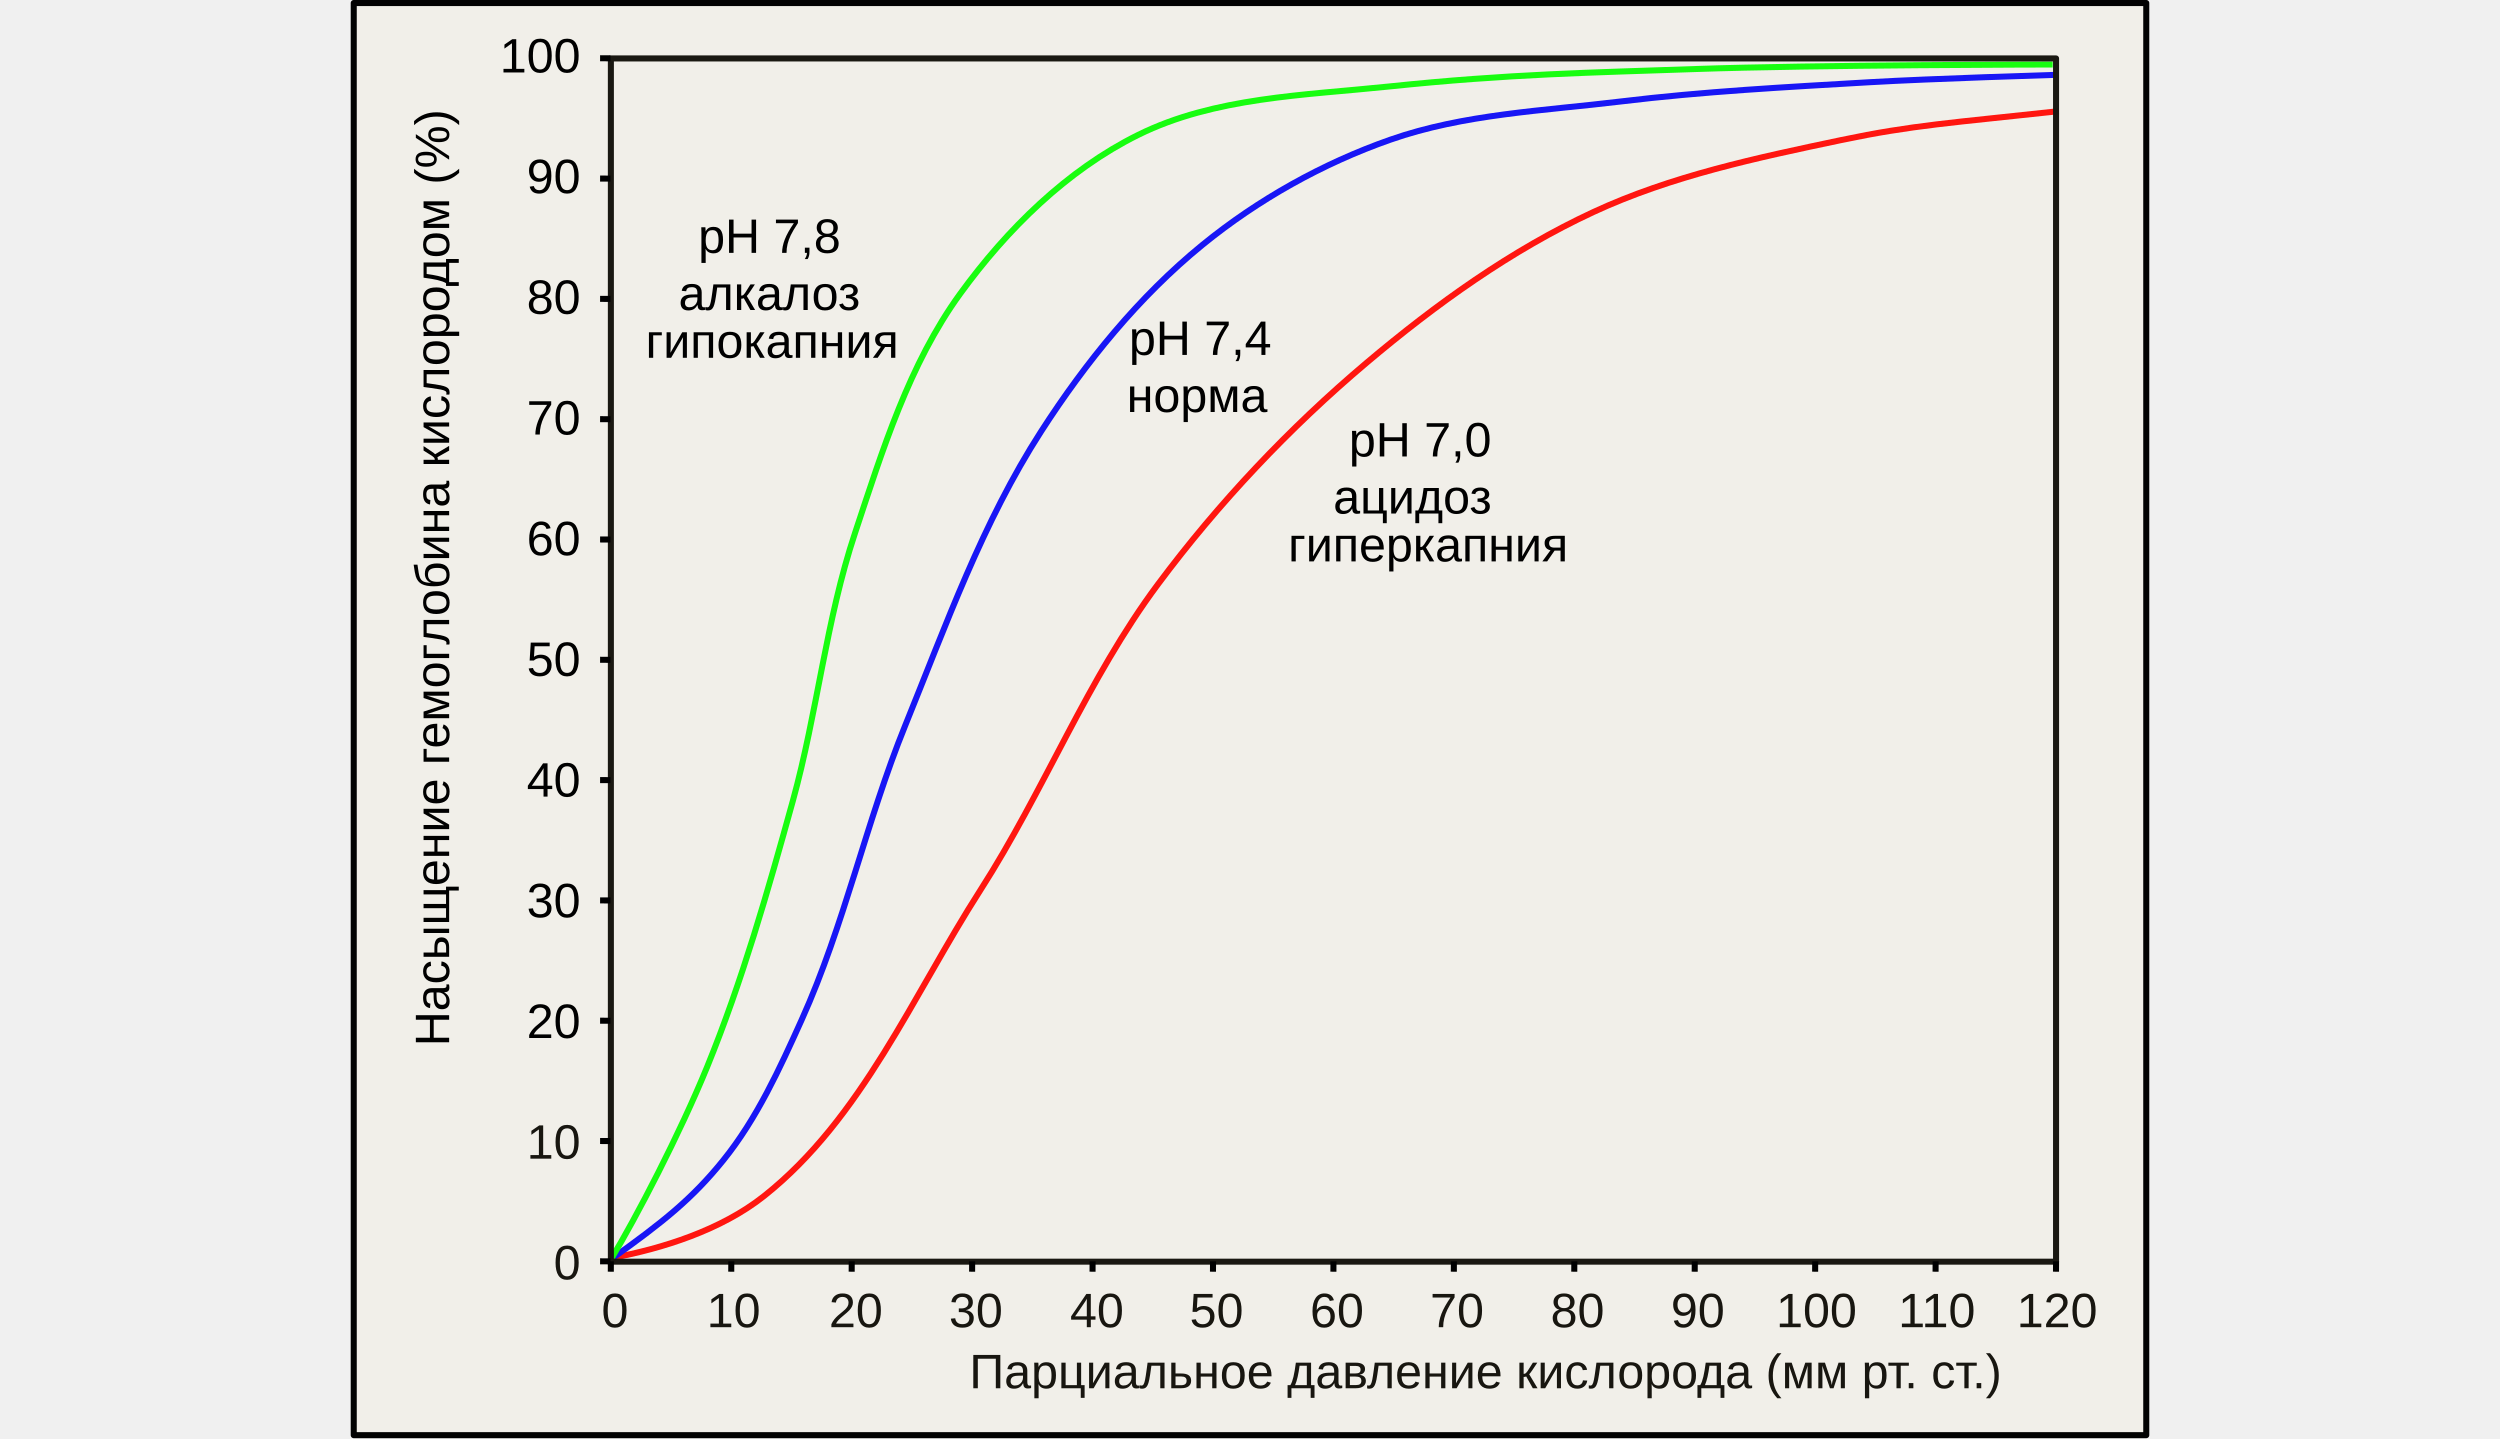
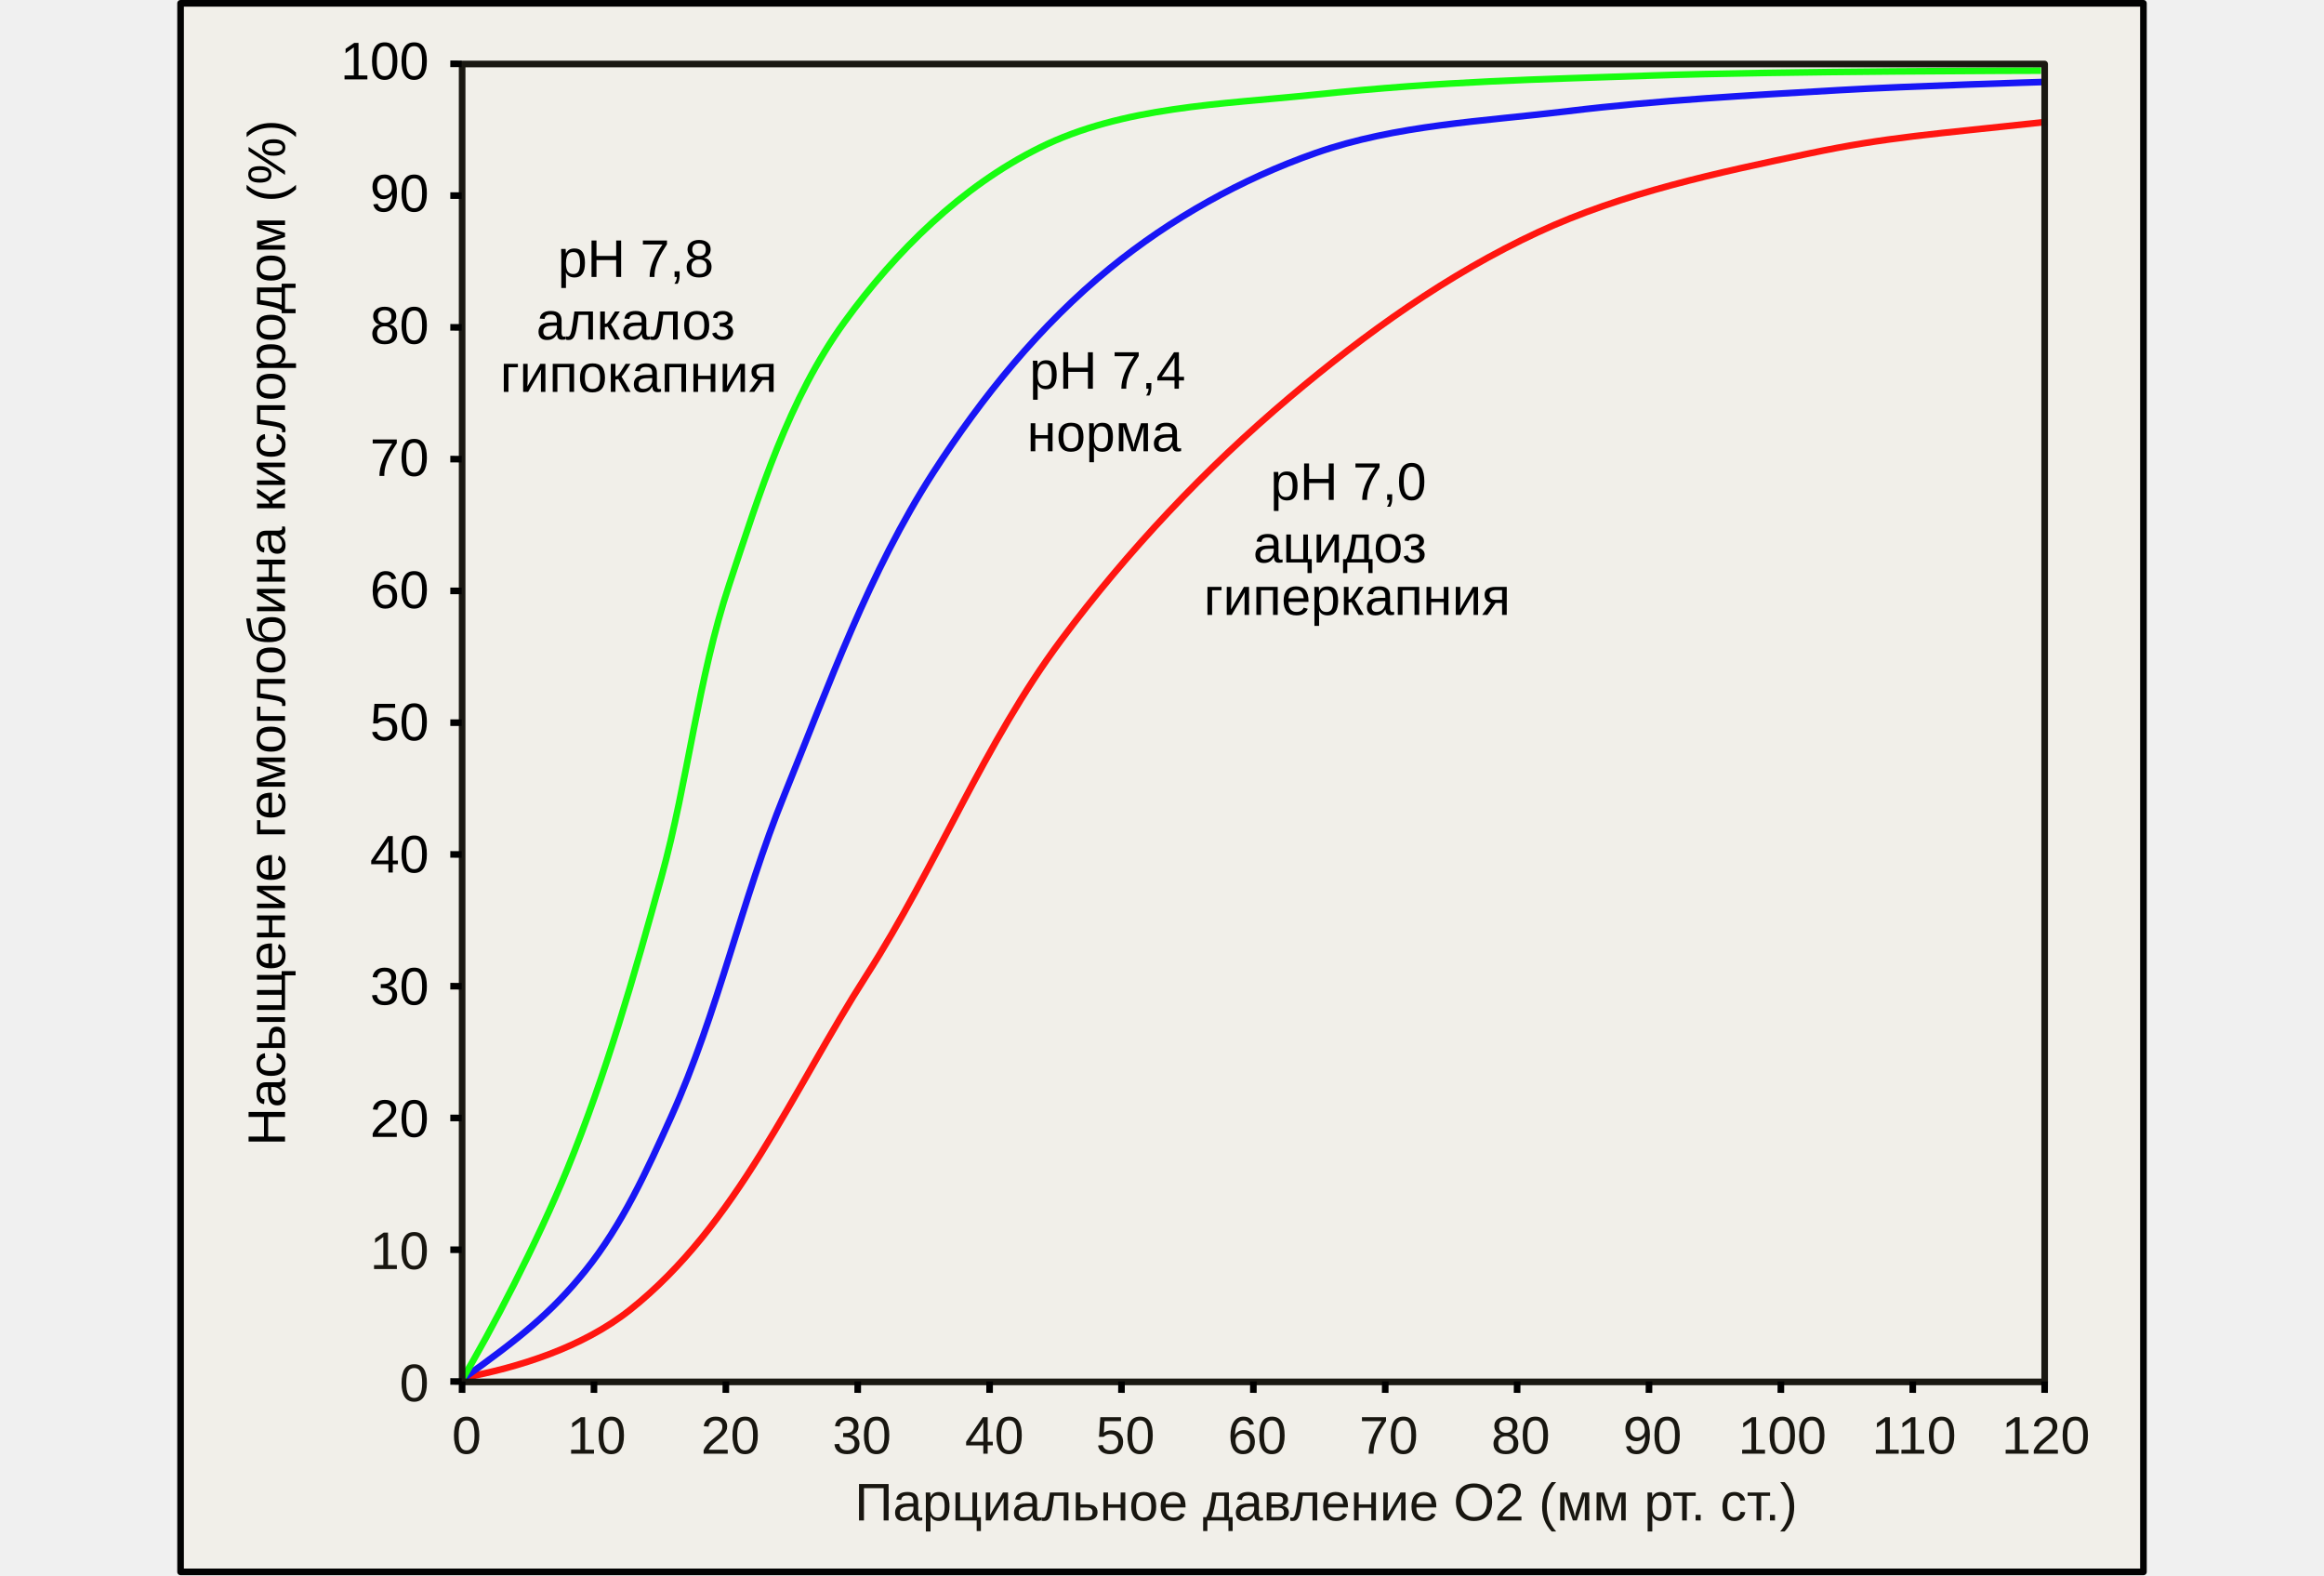
- <svg xmlns="http://www.w3.org/2000/svg" viewBox="-289.896 0 2066.44 1188.77" id="svg2" version="1.1">
+ <svg xmlns="http://www.w3.org/2000/svg" viewBox="-133.798 0 1754.24 1188.77" id="svg2" version="1.1">
  <defs id="defs4" />
  <g id="layer1" style="display:inline" transform="translate(50.59537,363.5213)" />
  <g id="layer3">
    <path style="fill:none;fill-rule:evenodd;stroke:#ff0000;stroke-width:5;stroke-linecap:butt;stroke-linejoin:miter;stroke-miterlimit:4;stroke-dasharray:none;stroke-opacity:1" d="m 215.653,1039.826 c 41.89,-7.757 90.463,-23.029 125.975,-51.198 80.89,-64.166 123.076,-166.008 178.864,-252.889 52.668,-82.021 88.557,-174.752 146.832,-252.889 50.123,-67.206 108.394,-129.004 172.469,-183.073 57.285,-48.339 119.291,-92.903 187.276,-124.468 64.477,-29.937 135.23,-44.864 204.793,-59.507 59.22,-12.465 92.083,-14.284 179.97,-23.921" id="path4272" />
    <path style="fill:none;fill-rule:evenodd;stroke:#0000fd;stroke-width:5;stroke-linecap:butt;stroke-linejoin:miter;stroke-miterlimit:4;stroke-dasharray:none;stroke-opacity:1" d="m 1409.243,61.862 c 0,0 -102.715,3.11 -154.002,6.111 -68.533,4.01 -137.187,7.615 -205.336,15.889 -63.956,7.765 -129.877,10.304 -190.669,31.634 -55.957,19.633 -109.264,49.449 -155.224,86.923 -52.606,42.894 -96.418,96.971 -133.224,154.002 -48.434,75.048 -78.848,160.466 -112.446,243.226 -32.329,79.633 -50.233,164.876 -85.557,243.226 -18.216,40.404 -36.96,81.611 -64.779,116.113 -25.909,32.133 -50.112,51.334 -92.89,81.89" id="path4346" />
    <path style="fill:none;fill-rule:evenodd;stroke:#00ff00;stroke-width:5;stroke-linecap:butt;stroke-linejoin:miter;stroke-miterlimit:4;stroke-dasharray:none;stroke-opacity:1" d="m 215.114,1040.876 c 20.778,-34.223 57.06,-104.07 79.446,-158.891 29.127,-71.33 50.349,-145.744 70.89,-220.003 C 385.632,589.02 392.895,512.589 416.784,440.756 439.534,372.346 461.438,301.084 503.807,242.753 542.432,189.576 592.028,140.64 650.932,111.485 713.938,80.3 788.093,78.821 858.012,71.507 957.76,61.072 1026.596,60.017 1111.016,57.073 c 98.542,-3.437 295.782,-3.767 295.782,-3.767" id="path4342" />
  </g>
  <g id="layer2" transform="translate(50.59537,363.5213)" style="display:inline">
    <rect style="opacity:0.99;fill:#ffffff;fill-opacity:0;stroke:#000000;stroke-width:5;stroke-linecap:round;stroke-linejoin:round;stroke-miterlimit:4;stroke-dasharray:none;stroke-dashoffset:0;stroke-opacity:1" id="rect4159" width="1194.552" height="994.552" x="164.443" y="-315.205" />
    <text xml:space="preserve" style="font-style:normal;font-variant:normal;font-weight:normal;font-stretch:normal;font-size:40px;line-height:125%;font-family:Arial;-inkscape-font-specification:'Arial, Normal';text-align:start;letter-spacing:0px;word-spacing:0px;writing-mode:lr-tb;text-anchor:start;fill:#000000;fill-opacity:1;stroke:none;stroke-width:1px;stroke-linecap:butt;stroke-linejoin:miter;stroke-opacity:1" x="460.785" y="783.959" id="text4161">
-       <tspan id="tspan4165" x="460.785" y="783.959">Парциальное давление кислорода (мм рт. ст.)</tspan>
+       <tspan id="tspan4165" x="460.785" y="783.959">Парциальное давление O2 (мм рт. ст.)</tspan>
    </text>
    <text xml:space="preserve" style="font-style:normal;font-variant:normal;font-weight:normal;font-stretch:normal;font-size:40px;line-height:125%;font-family:Arial;-inkscape-font-specification:'Arial, Normal';text-align:start;letter-spacing:0px;word-spacing:0px;writing-mode:lr-tb;text-anchor:start;fill:#000000;fill-opacity:1;stroke:none;stroke-width:1px;stroke-linecap:butt;stroke-linejoin:miter;stroke-opacity:1" x="156.698" y="733.536" id="text4167">
      <tspan id="tspan4169" x="156.698" y="733.536">0</tspan>
    </text>
    <text xml:space="preserve" style="font-style:normal;font-variant:normal;font-weight:normal;font-stretch:normal;font-size:40px;line-height:125%;font-family:Arial;-inkscape-font-specification:'Arial, Normal';text-align:start;letter-spacing:0px;word-spacing:0px;writing-mode:lr-tb;text-anchor:start;fill:#000000;fill-opacity:1;stroke:none;stroke-width:1px;stroke-linecap:butt;stroke-linejoin:miter;stroke-opacity:1" x="243.669" y="733.536" id="text4171">
      <tspan id="tspan4173" x="243.669" y="733.536">10</tspan>
    </text>
    <text xml:space="preserve" style="font-style:normal;font-variant:normal;font-weight:normal;font-stretch:normal;font-size:40px;line-height:125%;font-family:Arial;-inkscape-font-specification:'Arial, Normal';text-align:start;letter-spacing:0px;word-spacing:0px;writing-mode:lr-tb;text-anchor:start;fill:#000000;fill-opacity:1;stroke:none;stroke-width:1px;stroke-linecap:butt;stroke-linejoin:miter;stroke-opacity:1" x="344.694" y="733.536" id="text4175">
      <tspan id="tspan4177" x="344.694" y="733.536">20</tspan>
    </text>
    <text xml:space="preserve" style="font-style:normal;font-variant:normal;font-weight:normal;font-stretch:normal;font-size:40px;line-height:125%;font-family:Arial;-inkscape-font-specification:'Arial, Normal';text-align:start;letter-spacing:0px;word-spacing:0px;writing-mode:lr-tb;text-anchor:start;fill:#000000;fill-opacity:1;stroke:none;stroke-width:1px;stroke-linecap:butt;stroke-linejoin:miter;stroke-opacity:1" x="443.909" y="733.527" id="text4179">
      <tspan id="tspan4181" x="443.909" y="733.527">30</tspan>
    </text>
    <text xml:space="preserve" style="font-style:normal;font-variant:normal;font-weight:normal;font-stretch:normal;font-size:40px;line-height:125%;font-family:Arial;-inkscape-font-specification:'Arial, Normal';text-align:start;letter-spacing:0px;word-spacing:0px;writing-mode:lr-tb;text-anchor:start;fill:#000000;fill-opacity:1;stroke:none;stroke-width:1px;stroke-linecap:butt;stroke-linejoin:miter;stroke-opacity:1" x="543.947" y="733.536" id="text4183">
      <tspan id="tspan4185" x="543.947" y="733.536">40</tspan>
    </text>
    <text xml:space="preserve" style="font-style:normal;font-variant:normal;font-weight:normal;font-stretch:normal;font-size:40px;line-height:125%;font-family:Arial;-inkscape-font-specification:'Arial, Normal';text-align:start;letter-spacing:0px;word-spacing:0px;writing-mode:lr-tb;text-anchor:start;fill:#000000;fill-opacity:1;stroke:none;stroke-width:1px;stroke-linecap:butt;stroke-linejoin:miter;stroke-opacity:1" x="642.822" y="733.536" id="text4187">
      <tspan id="tspan4189" x="642.822" y="733.536">50</tspan>
    </text>
    <text xml:space="preserve" style="font-style:normal;font-variant:normal;font-weight:normal;font-stretch:normal;font-size:40px;line-height:125%;font-family:Arial;-inkscape-font-specification:'Arial, Normal';text-align:start;letter-spacing:0px;word-spacing:0px;writing-mode:lr-tb;text-anchor:start;fill:#000000;fill-opacity:1;stroke:none;stroke-width:1px;stroke-linecap:butt;stroke-linejoin:miter;stroke-opacity:1" x="742.352" y="733.536" id="text4191">
      <tspan id="tspan4193" x="742.352" y="733.536">60</tspan>
    </text>
    <text xml:space="preserve" style="font-style:normal;font-variant:normal;font-weight:normal;font-stretch:normal;font-size:40px;line-height:125%;font-family:Arial;-inkscape-font-specification:'Arial, Normal';text-align:start;letter-spacing:0px;word-spacing:0px;writing-mode:lr-tb;text-anchor:start;fill:#000000;fill-opacity:1;stroke:none;stroke-width:1px;stroke-linecap:butt;stroke-linejoin:miter;stroke-opacity:1" x="841.608" y="733.536" id="text4195">
      <tspan id="tspan4197" x="841.608" y="733.536">70</tspan>
    </text>
    <text xml:space="preserve" style="font-style:normal;font-variant:normal;font-weight:normal;font-stretch:normal;font-size:40px;line-height:125%;font-family:Arial;-inkscape-font-specification:'Arial, Normal';text-align:start;letter-spacing:0px;word-spacing:0px;writing-mode:lr-tb;text-anchor:start;fill:#000000;fill-opacity:1;stroke:none;stroke-width:1px;stroke-linecap:butt;stroke-linejoin:miter;stroke-opacity:1" x="941.196" y="733.536" id="text4199">
      <tspan id="tspan4201" x="941.196" y="733.536">80</tspan>
    </text>
    <text xml:space="preserve" style="font-style:normal;font-variant:normal;font-weight:normal;font-stretch:normal;font-size:40px;line-height:125%;font-family:Arial;-inkscape-font-specification:'Arial, Normal';text-align:start;letter-spacing:0px;word-spacing:0px;writing-mode:lr-tb;text-anchor:start;fill:#000000;fill-opacity:1;stroke:none;stroke-width:1px;stroke-linecap:butt;stroke-linejoin:miter;stroke-opacity:1" x="1040.628" y="733.536" id="text4203">
      <tspan id="tspan4205" x="1040.628" y="733.536">90</tspan>
    </text>
    <text xml:space="preserve" style="font-style:normal;font-variant:normal;font-weight:normal;font-stretch:normal;font-size:40px;line-height:125%;font-family:Arial;-inkscape-font-specification:'Arial, Normal';text-align:start;letter-spacing:0px;word-spacing:0px;writing-mode:lr-tb;text-anchor:start;fill:#000000;fill-opacity:1;stroke:none;stroke-width:1px;stroke-linecap:butt;stroke-linejoin:miter;stroke-opacity:1" x="1127.599" y="733.536" id="text4207">
      <tspan id="tspan4209" x="1127.599" y="733.536">100</tspan>
    </text>
    <text xml:space="preserve" style="font-style:normal;font-variant:normal;font-weight:normal;font-stretch:normal;font-size:40px;line-height:125%;font-family:Arial;-inkscape-font-specification:'Arial, Normal';text-align:start;letter-spacing:0px;word-spacing:0px;writing-mode:lr-tb;text-anchor:start;fill:#000000;fill-opacity:1;stroke:none;stroke-width:1px;stroke-linecap:butt;stroke-linejoin:miter;stroke-opacity:1" x="1228.534" y="733.536" id="text4211">
      <tspan id="tspan4213" x="1228.534" y="733.536">110</tspan>
    </text>
    <text xml:space="preserve" style="font-style:normal;font-variant:normal;font-weight:normal;font-stretch:normal;font-size:40px;line-height:125%;font-family:Arial;-inkscape-font-specification:'Arial, Normal';text-align:start;letter-spacing:0px;word-spacing:0px;writing-mode:lr-tb;text-anchor:start;fill:#000000;fill-opacity:1;stroke:none;stroke-width:1px;stroke-linecap:butt;stroke-linejoin:miter;stroke-opacity:1" x="1326.502" y="733.536" id="text4215">
      <tspan id="tspan4217" x="1326.502" y="733.536">120</tspan>
    </text>
    <text xml:space="preserve" style="font-style:normal;font-variant:normal;font-weight:normal;font-stretch:normal;font-size:40px;line-height:125%;font-family:Arial;-inkscape-font-specification:'Arial, Normal';text-align:start;letter-spacing:0px;word-spacing:0px;writing-mode:lr-tb;text-anchor:start;fill:#000000;fill-opacity:1;stroke:none;stroke-width:1px;stroke-linecap:butt;stroke-linejoin:miter;stroke-opacity:1" x="117.156" y="693.974" id="text4219">
      <tspan id="tspan4221" x="117.156" y="693.974">0</tspan>
    </text>
    <text xml:space="preserve" style="font-style:normal;font-variant:normal;font-weight:normal;font-stretch:normal;font-size:40px;line-height:125%;font-family:Arial;-inkscape-font-specification:'Arial, Normal';text-align:start;letter-spacing:0px;word-spacing:0px;writing-mode:lr-tb;text-anchor:start;fill:#000000;fill-opacity:1;stroke:none;stroke-width:1px;stroke-linecap:butt;stroke-linejoin:miter;stroke-opacity:1" x="94.89" y="594.215" id="text4223">
      <tspan id="tspan4225" x="94.89" y="594.215">10</tspan>
    </text>
    <rect style="opacity:0.99;fill:#ffeeaa;fill-opacity:0.096;stroke:#000000;stroke-width:5;stroke-linecap:round;stroke-linejoin:round;stroke-miterlimit:4;stroke-dasharray:none;stroke-dashoffset:0;stroke-opacity:1" id="rect4269" width="1481.648" height="1183.767" x="-48.095" y="-361.021" />
    <text xml:space="preserve" style="font-style:normal;font-variant:normal;font-weight:normal;font-stretch:normal;font-size:40px;line-height:125%;font-family:Arial;-inkscape-font-specification:'Arial, Normal';text-align:start;letter-spacing:0px;word-spacing:0px;writing-mode:lr-tb;text-anchor:start;fill:#000000;fill-opacity:1;stroke:none;stroke-width:1px;stroke-linecap:butt;stroke-linejoin:miter;stroke-opacity:1" x="94.89" y="494.456" id="text4227">
      <tspan id="tspan4229" x="94.89" y="494.456">20</tspan>
    </text>
    <text xml:space="preserve" style="font-style:normal;font-variant:normal;font-weight:normal;font-stretch:normal;font-size:40px;line-height:125%;font-family:Arial;-inkscape-font-specification:'Arial, Normal';text-align:start;letter-spacing:0px;word-spacing:0px;writing-mode:lr-tb;text-anchor:start;fill:#000000;fill-opacity:1;stroke:none;stroke-width:1px;stroke-linecap:butt;stroke-linejoin:miter;stroke-opacity:1" x="94.89" y="394.687" id="text4231">
      <tspan id="tspan4233" x="94.89" y="394.687">30</tspan>
    </text>
    <text xml:space="preserve" style="font-style:normal;font-variant:normal;font-weight:normal;font-stretch:normal;font-size:40px;line-height:125%;font-family:Arial;-inkscape-font-specification:'Arial, Normal';text-align:start;letter-spacing:0px;word-spacing:0px;writing-mode:lr-tb;text-anchor:start;fill:#000000;fill-opacity:1;stroke:none;stroke-width:1px;stroke-linecap:butt;stroke-linejoin:miter;stroke-opacity:1" x="94.89" y="294.938" id="text4235">
      <tspan id="tspan4237" x="94.89" y="294.938">40</tspan>
    </text>
    <text xml:space="preserve" style="font-style:normal;font-variant:normal;font-weight:normal;font-stretch:normal;font-size:40px;line-height:125%;font-family:Arial;-inkscape-font-specification:'Arial, Normal';text-align:start;letter-spacing:0px;word-spacing:0px;writing-mode:lr-tb;text-anchor:start;fill:#000000;fill-opacity:1;stroke:none;stroke-width:1px;stroke-linecap:butt;stroke-linejoin:miter;stroke-opacity:1" x="94.89" y="195.178" id="text4239">
      <tspan id="tspan4241" x="94.89" y="195.178">50</tspan>
    </text>
    <text xml:space="preserve" style="font-style:normal;font-variant:normal;font-weight:normal;font-stretch:normal;font-size:40px;line-height:125%;font-family:Arial;-inkscape-font-specification:'Arial, Normal';text-align:start;letter-spacing:0px;word-spacing:0px;writing-mode:lr-tb;text-anchor:start;fill:#000000;fill-opacity:1;stroke:none;stroke-width:1px;stroke-linecap:butt;stroke-linejoin:miter;stroke-opacity:1" x="94.89" y="95.419" id="text4243">
      <tspan id="tspan4245" x="94.89" y="95.419">60</tspan>
    </text>
    <text xml:space="preserve" style="font-style:normal;font-variant:normal;font-weight:normal;font-stretch:normal;font-size:40px;line-height:125%;font-family:Arial;-inkscape-font-specification:'Arial, Normal';text-align:start;letter-spacing:0px;word-spacing:0px;writing-mode:lr-tb;text-anchor:start;fill:#000000;fill-opacity:1;stroke:none;stroke-width:1px;stroke-linecap:butt;stroke-linejoin:miter;stroke-opacity:1" x="94.89" y="-4.34" id="text4247">
      <tspan id="tspan4249" x="94.89" y="-4.34">70</tspan>
    </text>
    <text xml:space="preserve" style="font-style:normal;font-variant:normal;font-weight:normal;font-stretch:normal;font-size:40px;line-height:125%;font-family:Arial;-inkscape-font-specification:'Arial, Normal';text-align:start;letter-spacing:0px;word-spacing:0px;writing-mode:lr-tb;text-anchor:start;fill:#000000;fill-opacity:1;stroke:none;stroke-width:1px;stroke-linecap:butt;stroke-linejoin:miter;stroke-opacity:1" x="94.89" y="-104.099" id="text4251">
      <tspan id="tspan4253" x="94.89" y="-104.099">80</tspan>
    </text>
    <text xml:space="preserve" style="font-style:normal;font-variant:normal;font-weight:normal;font-stretch:normal;font-size:40px;line-height:125%;font-family:Arial;-inkscape-font-specification:'Arial, Normal';text-align:start;letter-spacing:0px;word-spacing:0px;writing-mode:lr-tb;text-anchor:start;fill:#000000;fill-opacity:1;stroke:none;stroke-width:1px;stroke-linecap:butt;stroke-linejoin:miter;stroke-opacity:1" x="94.89" y="-203.858" id="text4255">
      <tspan id="tspan4257" x="94.89" y="-203.858">90</tspan>
    </text>
    <text xml:space="preserve" style="font-style:normal;font-variant:normal;font-weight:normal;font-stretch:normal;font-size:40px;line-height:125%;font-family:Arial;-inkscape-font-specification:'Arial, Normal';text-align:start;letter-spacing:0px;word-spacing:0px;writing-mode:lr-tb;text-anchor:start;fill:#000000;fill-opacity:1;stroke:none;stroke-width:1px;stroke-linecap:butt;stroke-linejoin:miter;stroke-opacity:1" x="72.625" y="-303.617" id="text4259">
      <tspan id="tspan4261" x="72.625" y="-303.617">100</tspan>
    </text>
    <text xml:space="preserve" style="font-style:normal;font-variant:normal;font-weight:normal;font-stretch:normal;font-size:40px;line-height:125%;font-family:Arial;-inkscape-font-specification:'Arial, Normal';text-align:start;letter-spacing:0px;word-spacing:0px;writing-mode:lr-tb;text-anchor:start;fill:#000000;fill-opacity:1;stroke:none;stroke-width:1px;stroke-linecap:butt;stroke-linejoin:miter;stroke-opacity:1" x="-501.271" y="30.754" id="text4263" transform="matrix(0,-1,1,0,0,0)">
      <tspan id="tspan4267" x="-501.271" y="30.754">Насыщение гемоглобина кислородом (%)</tspan>
    </text>
    <g id="g4368">
      <text id="text4274" y="13.783" x="774.47" style="font-style:normal;font-variant:normal;font-weight:normal;font-stretch:normal;font-size:40px;line-height:125%;font-family:Arial;-inkscape-font-specification:'Arial, Normal';text-align:start;letter-spacing:0px;word-spacing:0px;writing-mode:lr-tb;text-anchor:start;fill:#000000;fill-opacity:1;stroke:none;stroke-width:1px;stroke-linecap:butt;stroke-linejoin:miter;stroke-opacity:1" xml:space="preserve">
        <tspan y="13.783" x="774.47" id="tspan4276">pH 7,0</tspan>
      </text>
      <text id="text4278" y="60.979" x="761.511" style="font-style:normal;font-variant:normal;font-weight:normal;font-stretch:normal;font-size:40px;line-height:125%;font-family:Arial;-inkscape-font-specification:'Arial, Normal';text-align:start;letter-spacing:0px;word-spacing:0px;writing-mode:lr-tb;text-anchor:start;fill:#000000;fill-opacity:1;stroke:none;stroke-width:1px;stroke-linecap:butt;stroke-linejoin:miter;stroke-opacity:1" xml:space="preserve">
        <tspan y="60.979" x="761.511" id="tspan4280">ацидоз</tspan>
      </text>
      <text id="text4282" y="100.518" x="724.246" style="font-style:normal;font-variant:normal;font-weight:normal;font-stretch:normal;font-size:40px;line-height:125%;font-family:Arial;-inkscape-font-specification:'Arial, Normal';text-align:start;letter-spacing:0px;word-spacing:0px;writing-mode:lr-tb;text-anchor:start;fill:#000000;fill-opacity:1;stroke:none;stroke-width:1px;stroke-linecap:butt;stroke-linejoin:miter;stroke-opacity:1" xml:space="preserve">
        <tspan y="100.518" x="724.246" id="tspan4284">гиперкапния</tspan>
      </text>
    </g>
    <g id="g4360" transform="translate(21.71371,-115.8064)">
      <text id="text4274-0" y="-38.694" x="214.874" style="font-style:normal;font-variant:normal;font-weight:normal;font-stretch:normal;font-size:40px;line-height:125%;font-family:Arial;-inkscape-font-specification:'Arial, Normal';text-align:start;letter-spacing:0px;word-spacing:0px;writing-mode:lr-tb;text-anchor:start;display:inline;fill:#000000;fill-opacity:1;stroke:none;stroke-width:1px;stroke-linecap:butt;stroke-linejoin:miter;stroke-opacity:1" xml:space="preserve">
        <tspan y="-38.694" x="214.874" id="tspan4338">pH 7,8</tspan>
      </text>
      <text id="text4278-6" y="8.502" x="198.673" style="font-style:normal;font-variant:normal;font-weight:normal;font-stretch:normal;font-size:40px;line-height:125%;font-family:Arial;-inkscape-font-specification:'Arial, Normal';text-align:start;letter-spacing:0px;word-spacing:0px;writing-mode:lr-tb;text-anchor:start;display:inline;fill:#000000;fill-opacity:1;stroke:none;stroke-width:1px;stroke-linecap:butt;stroke-linejoin:miter;stroke-opacity:1" xml:space="preserve">
        <tspan y="8.502" x="198.673" id="tspan4340">алкалоз</tspan>
      </text>
      <text id="text4282-4" y="48.042" x="171.407" style="font-style:normal;font-variant:normal;font-weight:normal;font-stretch:normal;font-size:40px;line-height:125%;font-family:Arial;-inkscape-font-specification:'Arial, Normal';text-align:start;letter-spacing:0px;word-spacing:0px;writing-mode:lr-tb;text-anchor:start;display:inline;fill:#000000;fill-opacity:1;stroke:none;stroke-width:1px;stroke-linecap:butt;stroke-linejoin:miter;stroke-opacity:1" xml:space="preserve">
        <tspan y="48.042" x="171.407" id="tspan4336">гипокапния</tspan>
      </text>
    </g>
    <g id="g4348" transform="translate(157.7863,-102.7782)">
      <g id="g4354">
        <text xml:space="preserve" style="font-style:normal;font-variant:normal;font-weight:normal;font-stretch:normal;font-size:40px;line-height:125%;font-family:Arial;-inkscape-font-specification:'Arial, Normal';text-align:start;letter-spacing:0px;word-spacing:0px;writing-mode:lr-tb;text-anchor:start;display:inline;fill:#000000;fill-opacity:1;stroke:none;stroke-width:1px;stroke-linecap:butt;stroke-linejoin:miter;stroke-opacity:1" x="434.888" y="32.622" id="text4274-2">
          <tspan id="tspan4332" x="434.888" y="32.622">pH 7,4</tspan>
        </text>
        <text xml:space="preserve" style="font-style:normal;font-variant:normal;font-weight:normal;font-stretch:normal;font-size:40px;line-height:125%;font-family:Arial;-inkscape-font-specification:'Arial, Normal';text-align:start;letter-spacing:0px;word-spacing:0px;writing-mode:lr-tb;text-anchor:start;display:inline;fill:#000000;fill-opacity:1;stroke:none;stroke-width:1px;stroke-linecap:butt;stroke-linejoin:miter;stroke-opacity:1" x="433.023" y="79.818" id="text4278-0">
          <tspan id="tspan4334" x="433.023" y="79.818">норма</tspan>
        </text>
      </g>
    </g>
    <g id="g4483">
      <path id="path4376" d="m 1358.993,679.065 -0.043,8.575" style="fill:none;fill-rule:evenodd;stroke:#000000;stroke-width:5;stroke-linecap:butt;stroke-linejoin:miter;stroke-miterlimit:4;stroke-dasharray:none;stroke-opacity:1" />
      <path id="path4376-7" d="m 1259.446,679.065 -0.043,8.575" style="display:inline;fill:none;fill-rule:evenodd;stroke:#000000;stroke-width:5;stroke-linecap:butt;stroke-linejoin:miter;stroke-miterlimit:4;stroke-dasharray:none;stroke-opacity:1" />
      <path id="path4376-9" d="m 1159.9,679.065 -0.043,8.575" style="display:inline;fill:none;fill-rule:evenodd;stroke:#000000;stroke-width:5;stroke-linecap:butt;stroke-linejoin:miter;stroke-miterlimit:4;stroke-dasharray:none;stroke-opacity:1" />
      <path id="path4376-4" d="m 1060.353,679.065 -0.043,8.575" style="display:inline;fill:none;fill-rule:evenodd;stroke:#000000;stroke-width:5;stroke-linecap:butt;stroke-linejoin:miter;stroke-miterlimit:4;stroke-dasharray:none;stroke-opacity:1" />
      <path id="path4376-2" d="m 960.806,679.065 -0.043,8.575" style="display:inline;fill:none;fill-rule:evenodd;stroke:#000000;stroke-width:5;stroke-linecap:butt;stroke-linejoin:miter;stroke-miterlimit:4;stroke-dasharray:none;stroke-opacity:1" />
      <path id="path4376-6" d="m 861.26,679.065 -0.043,8.575" style="display:inline;fill:none;fill-rule:evenodd;stroke:#000000;stroke-width:5;stroke-linecap:butt;stroke-linejoin:miter;stroke-miterlimit:4;stroke-dasharray:none;stroke-opacity:1" />
      <path id="path4376-0" d="m 761.713,679.065 -0.043,8.575" style="display:inline;fill:none;fill-rule:evenodd;stroke:#000000;stroke-width:5;stroke-linecap:butt;stroke-linejoin:miter;stroke-miterlimit:4;stroke-dasharray:none;stroke-opacity:1" />
      <path id="path4376-46" d="m 662.167,679.065 -0.043,8.575" style="display:inline;fill:none;fill-rule:evenodd;stroke:#000000;stroke-width:5;stroke-linecap:butt;stroke-linejoin:miter;stroke-miterlimit:4;stroke-dasharray:none;stroke-opacity:1" />
      <path id="path4376-62" d="m 562.62,679.065 -0.043,8.575" style="display:inline;fill:none;fill-rule:evenodd;stroke:#000000;stroke-width:5;stroke-linecap:butt;stroke-linejoin:miter;stroke-miterlimit:4;stroke-dasharray:none;stroke-opacity:1" />
      <path id="path4376-93" d="m 463.074,679.065 -0.043,8.575" style="display:inline;fill:none;fill-rule:evenodd;stroke:#000000;stroke-width:5;stroke-linecap:butt;stroke-linejoin:miter;stroke-miterlimit:4;stroke-dasharray:none;stroke-opacity:1" />
      <path id="path4376-8" d="m 363.527,679.065 -0.043,8.575" style="display:inline;fill:none;fill-rule:evenodd;stroke:#000000;stroke-width:5;stroke-linecap:butt;stroke-linejoin:miter;stroke-miterlimit:4;stroke-dasharray:none;stroke-opacity:1" />
      <path id="path4376-1" d="m 263.981,679.065 -0.043,8.575" style="display:inline;fill:none;fill-rule:evenodd;stroke:#000000;stroke-width:5;stroke-linecap:butt;stroke-linejoin:miter;stroke-miterlimit:4;stroke-dasharray:none;stroke-opacity:1" />
      <path id="path4376-75" d="m 164.434,679.065 -0.043,8.575" style="display:inline;fill:none;fill-rule:evenodd;stroke:#000000;stroke-width:5;stroke-linecap:butt;stroke-linejoin:miter;stroke-miterlimit:4;stroke-dasharray:none;stroke-opacity:1" />
    </g>
    <g id="g4565" transform="matrix(1.000022,0,0,0.9989513,-1423.949,-231.5023)">
      <path id="path4376-15" d="m 1588.01,911.55 -8.575,-0.043" style="fill:none;fill-rule:evenodd;stroke:#000000;stroke-width:5;stroke-linecap:butt;stroke-linejoin:miter;stroke-miterlimit:4;stroke-dasharray:none;stroke-opacity:1" />
      <path id="path4376-7-8" d="m 1588.01,812.004 -8.575,-0.043" style="display:inline;fill:none;fill-rule:evenodd;stroke:#000000;stroke-width:5;stroke-linecap:butt;stroke-linejoin:miter;stroke-miterlimit:4;stroke-dasharray:none;stroke-opacity:1" />
      <path id="path4376-9-6" d="m 1588.01,712.457 -8.575,-0.043" style="display:inline;fill:none;fill-rule:evenodd;stroke:#000000;stroke-width:5;stroke-linecap:butt;stroke-linejoin:miter;stroke-miterlimit:4;stroke-dasharray:none;stroke-opacity:1" />
      <path id="path4376-4-3" d="m 1588.01,612.911 -8.575,-0.043" style="display:inline;fill:none;fill-rule:evenodd;stroke:#000000;stroke-width:5;stroke-linecap:butt;stroke-linejoin:miter;stroke-miterlimit:4;stroke-dasharray:none;stroke-opacity:1" />
      <path id="path4376-2-4" d="m 1588.01,513.364 -8.575,-0.043" style="display:inline;fill:none;fill-rule:evenodd;stroke:#000000;stroke-width:5;stroke-linecap:butt;stroke-linejoin:miter;stroke-miterlimit:4;stroke-dasharray:none;stroke-opacity:1" />
      <path id="path4376-6-8" d="m 1588.01,413.818 -8.575,-0.043" style="display:inline;fill:none;fill-rule:evenodd;stroke:#000000;stroke-width:5;stroke-linecap:butt;stroke-linejoin:miter;stroke-miterlimit:4;stroke-dasharray:none;stroke-opacity:1" />
      <path id="path4376-0-6" d="m 1588.01,314.271 -8.575,-0.043" style="display:inline;fill:none;fill-rule:evenodd;stroke:#000000;stroke-width:5;stroke-linecap:butt;stroke-linejoin:miter;stroke-miterlimit:4;stroke-dasharray:none;stroke-opacity:1" />
      <path id="path4376-46-0" d="m 1588.01,214.725 -8.575,-0.043" style="display:inline;fill:none;fill-rule:evenodd;stroke:#000000;stroke-width:5;stroke-linecap:butt;stroke-linejoin:miter;stroke-miterlimit:4;stroke-dasharray:none;stroke-opacity:1" />
      <path id="path4376-62-5" d="m 1588.01,115.178 -8.575,-0.043" style="display:inline;fill:none;fill-rule:evenodd;stroke:#000000;stroke-width:5;stroke-linecap:butt;stroke-linejoin:miter;stroke-miterlimit:4;stroke-dasharray:none;stroke-opacity:1" />
      <path id="path4376-93-7" d="m 1588.01,15.632 -8.575,-0.043" style="display:inline;fill:none;fill-rule:evenodd;stroke:#000000;stroke-width:5;stroke-linecap:butt;stroke-linejoin:miter;stroke-miterlimit:4;stroke-dasharray:none;stroke-opacity:1" />
      <path id="path4376-8-5" d="m 1588.01,-83.915 -8.575,-0.043" style="display:inline;fill:none;fill-rule:evenodd;stroke:#000000;stroke-width:5;stroke-linecap:butt;stroke-linejoin:miter;stroke-miterlimit:4;stroke-dasharray:none;stroke-opacity:1" />
    </g>
  </g>
</svg>
